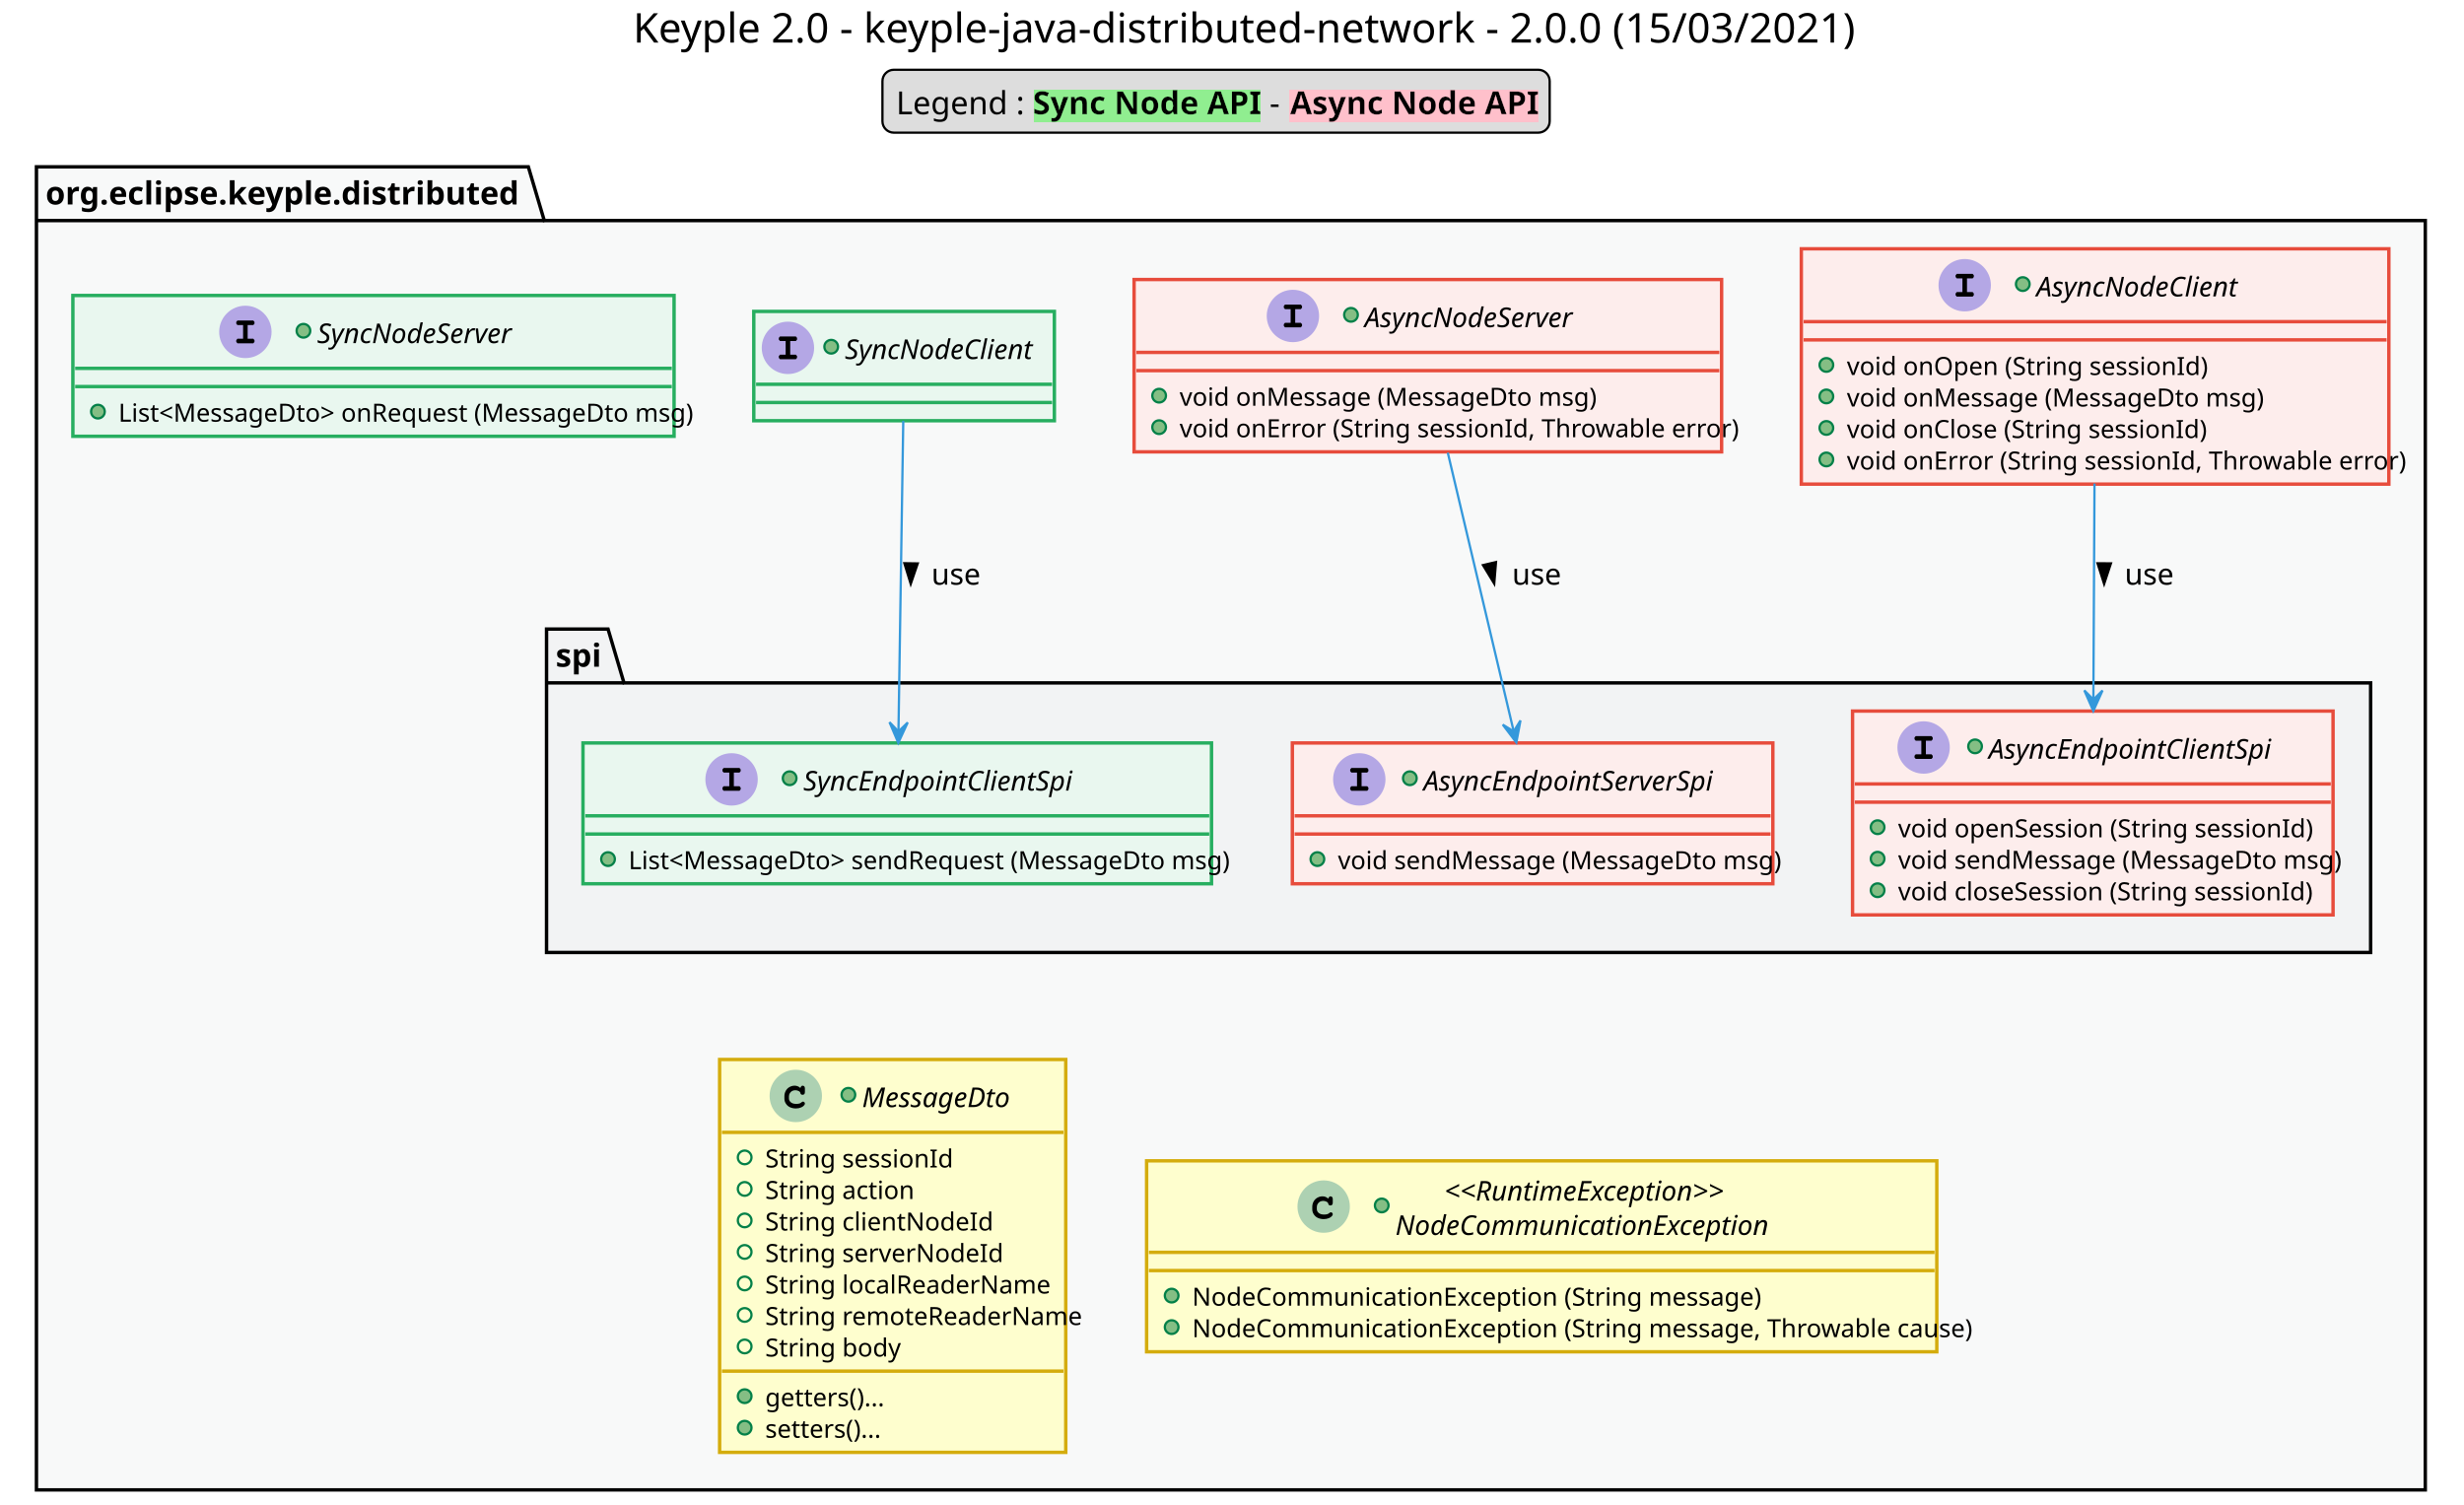
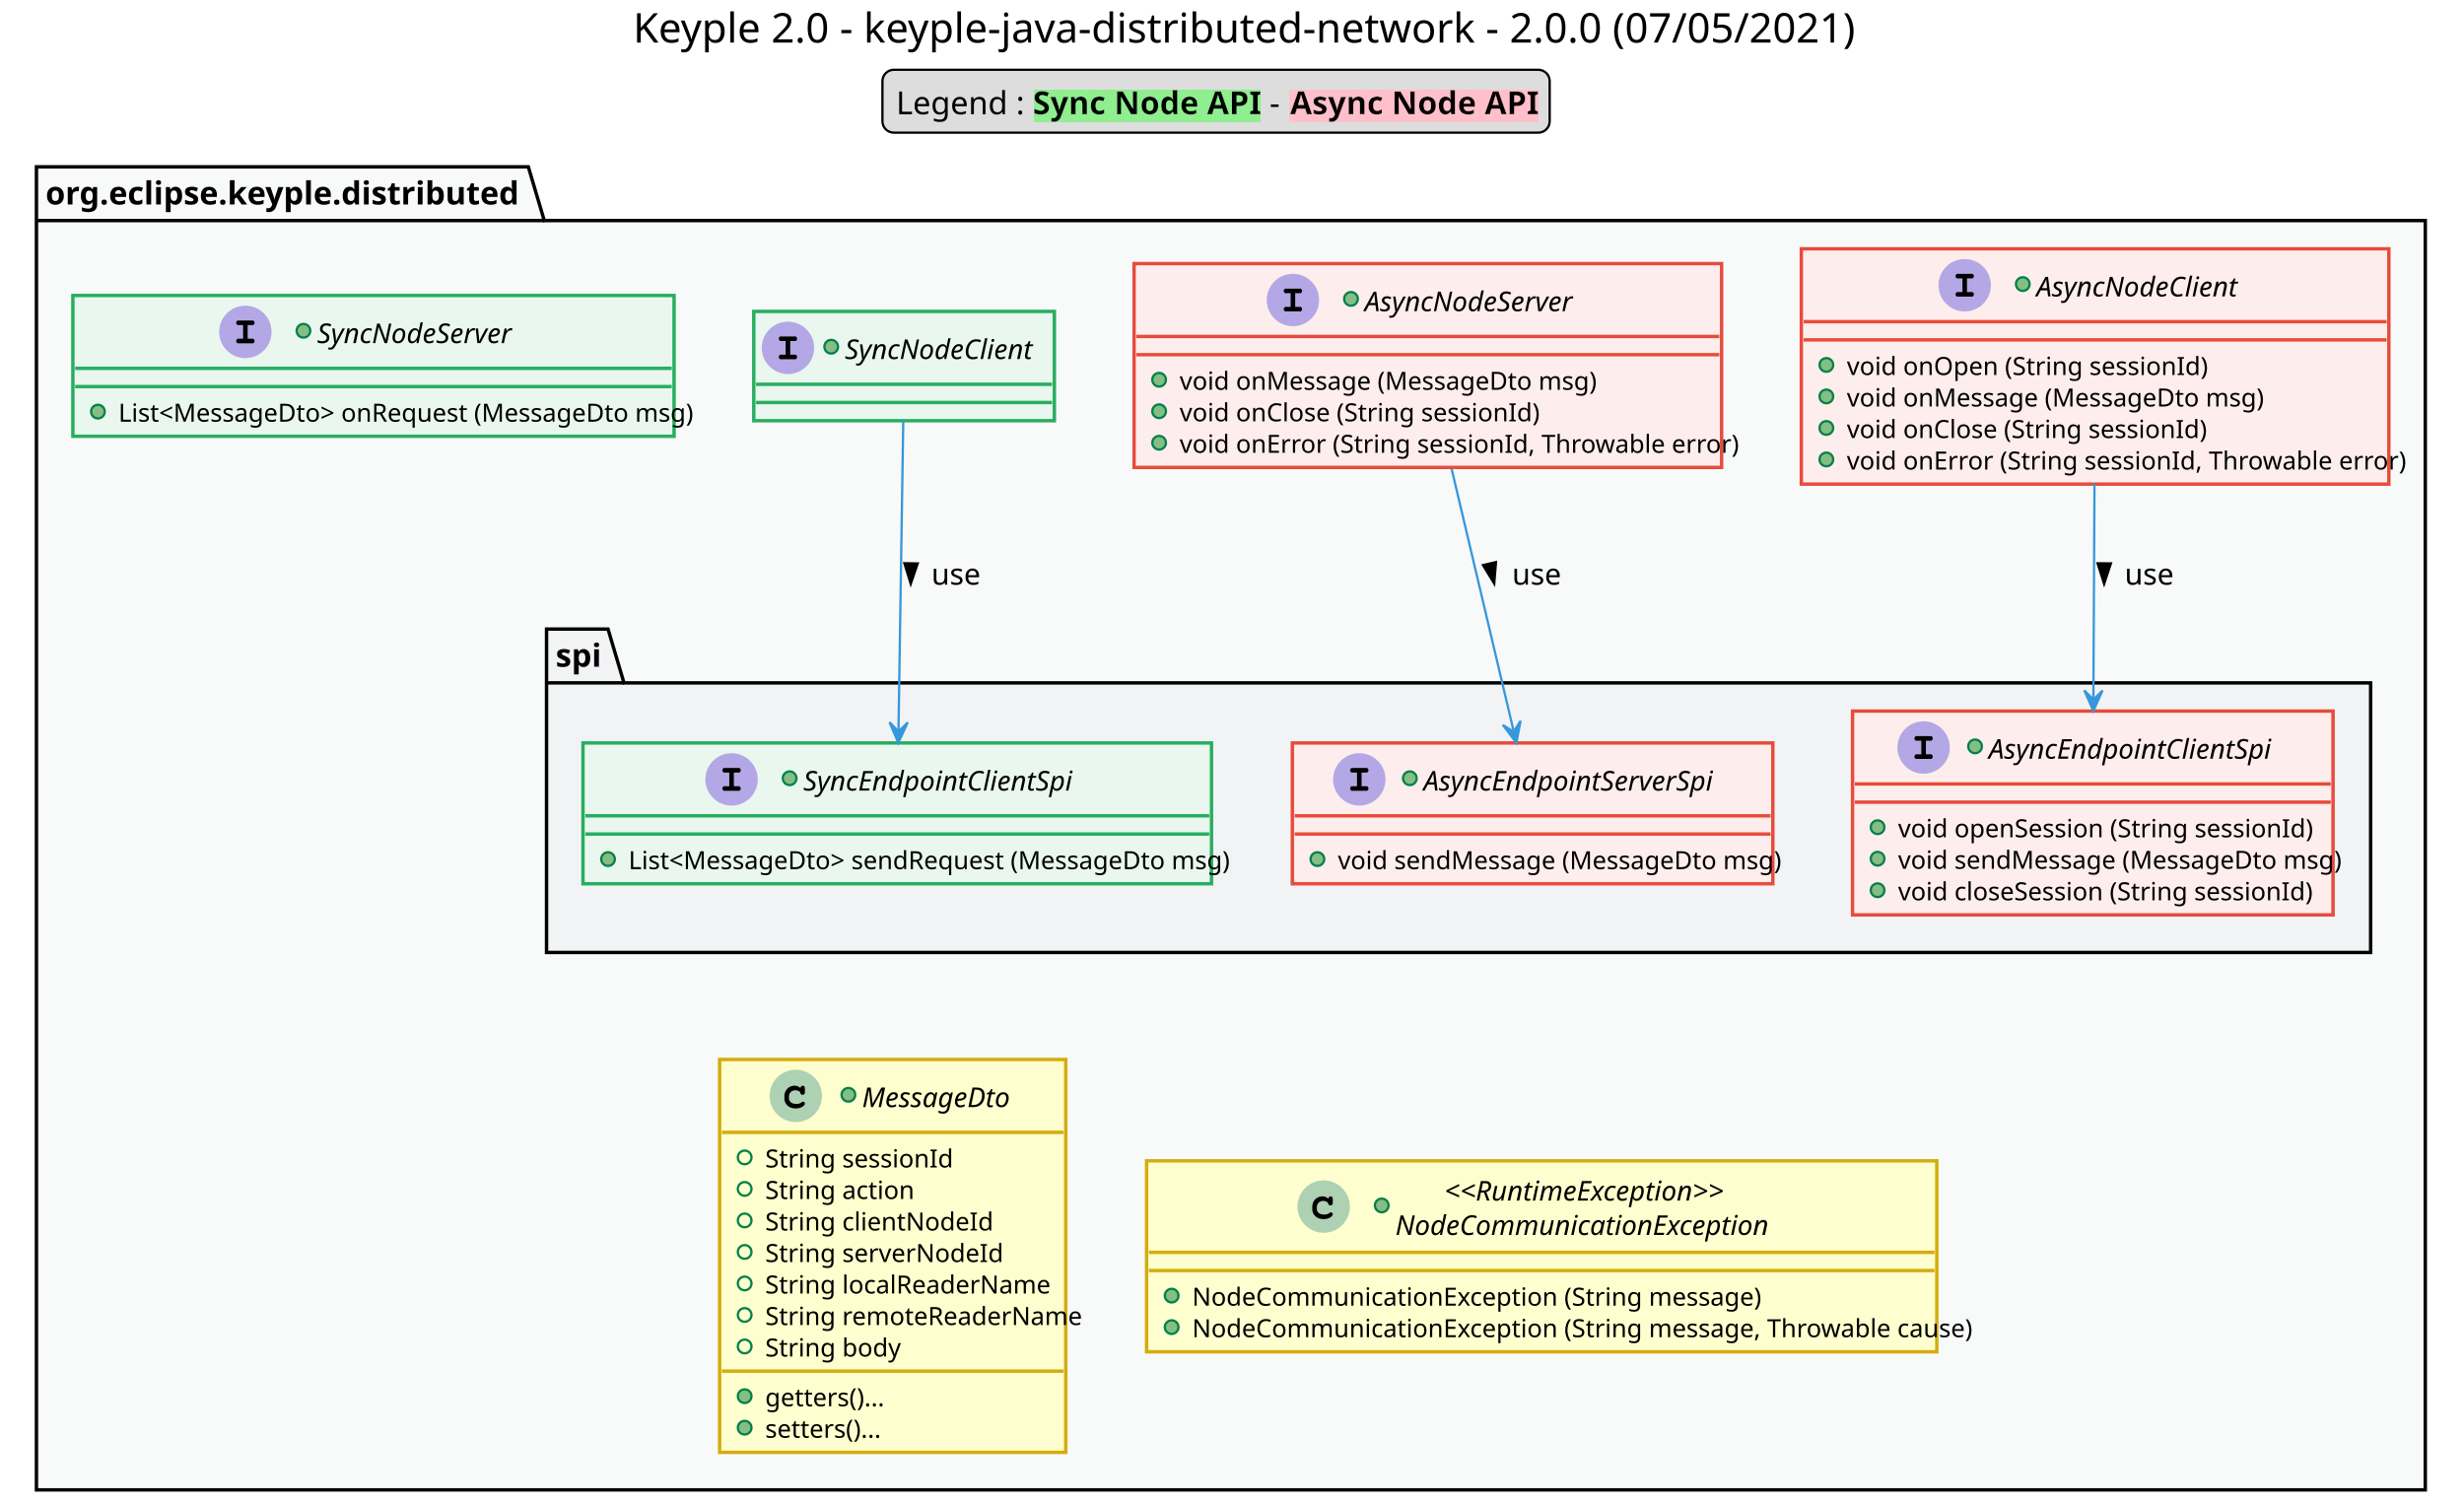
<svg xmlns="http://www.w3.org/2000/svg" contentScriptType="application/ecmascript" contentStyleType="text/css" height="1652.5px" preserveAspectRatio="none" style="width:2705px;height:1652px;" version="1.1" viewBox="0 0 2705 1652" width="2705px" zoomAndPan="magnify">
  <defs>
-     <filter height="1" id="b1jmz16udc04890" width="1" x="0" y="0">
+     <filter height="1" id="bpzt3uschevyc0" width="1" x="0" y="0">
      <feFlood flood-color="#90EE90" result="flood" />
      <feComposite in="SourceGraphic" in2="flood" operator="over" />
    </filter>
-     <filter height="1" id="b1jmz16udc04891" width="1" x="0" y="0">
+     <filter height="1" id="bpzt3uschevyc1" width="1" x="0" y="0">
      <feFlood flood-color="#FFC0CB" result="flood" />
      <feComposite in="SourceGraphic" in2="flood" operator="over" />
    </filter>
  </defs>
  <g>
-     <text fill="#000000" font-family="sans-serif" font-size="45" lengthAdjust="spacing" textLength="1282.5" x="695" y="46.714">Keyple 2.0 - keyple-java-distributed-network - 2.0.0 (15/03/2021)</text>
+     <text fill="#000000" font-family="sans-serif" font-size="45" lengthAdjust="spacing" textLength="1282.5" x="695" y="46.714">Keyple 2.0 - keyple-java-distributed-network - 2.0.0 (07/05/2021)</text>
    <rect fill="#DDDDDD" height="69.023" rx="12.5" ry="12.5" style="stroke:#000000;stroke-width:2.5;" width="732.5" x="968.75" y="76.602" />
    <text fill="#000000" font-family="sans-serif" font-size="35" lengthAdjust="spacing" textLength="140" x="983.75" y="125.435">Legend :</text>
-     <text fill="#000000" filter="url(#b1jmz16udc04890)" font-family="sans-serif" font-size="35" font-weight="bold" lengthAdjust="spacing" textLength="250" x="1133.75" y="125.435">Sync Node API</text>
+     <text fill="#000000" filter="url(#bpzt3uschevyc0)" font-family="sans-serif" font-size="35" font-weight="bold" lengthAdjust="spacing" textLength="250" x="1133.75" y="125.435">Sync Node API</text>
    <text fill="#000000" font-family="sans-serif" font-size="35" lengthAdjust="spacing" textLength="12.5" x="1393.75" y="125.435">-</text>
-     <text fill="#000000" filter="url(#b1jmz16udc04891)" font-family="sans-serif" font-size="35" font-weight="bold" lengthAdjust="spacing" textLength="270" x="1416.25" y="125.435">Async Node API</text>
+     <text fill="#000000" filter="url(#bpzt3uschevyc1)" font-family="sans-serif" font-size="35" font-weight="bold" lengthAdjust="spacing" textLength="270" x="1416.25" y="125.435">Async Node API</text>
    <polygon fill="#F8F9F9" points="40,183.125,580,183.125,597.5,242.148,2662.5,242.148,2662.5,1635.625,40,1635.625,40,183.125" style="stroke:#000000;stroke-width:3.75;" />
    <line style="stroke:#000000;stroke-width:3.75;" x1="40" x2="597.5" y1="242.148" y2="242.148" />
    <text fill="#000000" font-family="sans-serif" font-size="35" font-weight="bold" lengthAdjust="spacing" textLength="525" x="50" y="224.458">org.eclipse.keyple.distributed</text>
    <polygon fill="#F2F3F4" points="600,690.625,667.5,690.625,685,749.648,2602.5,749.648,2602.5,1045.625,600,1045.625,600,690.625" style="stroke:#000000;stroke-width:3.75;" />
    <line style="stroke:#000000;stroke-width:3.75;" x1="600" x2="685" y1="749.648" y2="749.648" />
    <text fill="#000000" font-family="sans-serif" font-size="35" font-weight="bold" lengthAdjust="spacing" textLength="52.5" x="610" y="731.958">spi</text>
    <rect codeLine="53" fill="#FDEDEC" height="258.359" id="AsyncNodeClient" style="stroke:#E74C3C;stroke-width:3.75;" width="645" x="1977.5" y="273.125" />
    <ellipse cx="2156.875" cy="313.125" fill="#B4A7E5" rx="27.5" ry="27.5" style="stroke:#B4A7E5;stroke-width:2.5;" />
    <path d="M2159.375,305.625 L2159.375,320.625 L2164.375,320.625 L2165.586,320.625 L2166.875,322.188 L2166.875,323.125 L2166.875,324.062 L2165.586,325.625 L2164.375,325.625 L2149.375,325.625 L2148.164,325.625 L2146.875,324.062 L2146.875,323.125 L2146.875,322.188 L2148.164,320.625 L2149.375,320.625 L2154.375,320.625 L2154.375,305.625 L2149.375,305.625 L2148.164,305.625 L2146.875,304.062 L2146.875,303.125 L2146.875,302.188 L2148.164,300.625 L2149.375,300.625 L2164.375,300.625 L2165.586,300.625 L2166.875,302.188 L2166.875,303.125 L2166.875,304.062 L2165.586,305.625 L2164.375,305.625 L2159.375,305.625 Z " fill="#000000" />
    <ellipse cx="2220.625" cy="311.875" fill="#84BE84" rx="7.5" ry="7.5" style="stroke:#038048;stroke-width:2.5;" />
    <text fill="#000000" font-family="sans-serif" font-size="30" font-style="italic" lengthAdjust="spacing" textLength="237.5" x="2235.625" y="325.4">AsyncNodeClient</text>
    <line style="stroke:#E74C3C;stroke-width:3.75;" x1="1980" x2="2620" y1="353.125" y2="353.125" />
    <line style="stroke:#E74C3C;stroke-width:3.75;" x1="1980" x2="2620" y1="373.125" y2="373.125" />
    <ellipse cx="2005" cy="400.625" fill="#84BE84" rx="7.5" ry="7.5" style="stroke:#038048;stroke-width:2.5;" />
    <text fill="#000000" font-family="sans-serif" font-size="27.5" lengthAdjust="spacing" textLength="372.5" x="2027.5" y="411.672">void onOpen (String sessionId)</text>
    <ellipse cx="2005" cy="435.215" fill="#84BE84" rx="7.5" ry="7.5" style="stroke:#038048;stroke-width:2.5;" />
    <text fill="#000000" font-family="sans-serif" font-size="27.5" lengthAdjust="spacing" textLength="432.5" x="2027.5" y="446.262">void onMessage (MessageDto msg)</text>
    <ellipse cx="2005" cy="469.805" fill="#84BE84" rx="7.5" ry="7.5" style="stroke:#038048;stroke-width:2.5;" />
    <text fill="#000000" font-family="sans-serif" font-size="27.5" lengthAdjust="spacing" textLength="375" x="2027.5" y="480.852">void onClose (String sessionId)</text>
    <ellipse cx="2005" cy="504.394" fill="#84BE84" rx="7.5" ry="7.5" style="stroke:#038048;stroke-width:2.5;" />
    <text fill="#000000" font-family="sans-serif" font-size="27.5" lengthAdjust="spacing" textLength="580" x="2027.5" y="515.442">void onError (String sessionId, Throwable error)</text>
-     <rect codeLine="59" fill="#FDEDEC" height="189.18" id="AsyncNodeServer" style="stroke:#E74C3C;stroke-width:3.75;" width="645" x="1245" y="306.875" />
-     <ellipse cx="1419.375" cy="346.875" fill="#B4A7E5" rx="27.5" ry="27.5" style="stroke:#B4A7E5;stroke-width:2.5;" />
-     <path d="M1421.875,339.375 L1421.875,354.375 L1426.875,354.375 L1428.086,354.375 L1429.375,355.938 L1429.375,356.875 L1429.375,357.812 L1428.086,359.375 L1426.875,359.375 L1411.875,359.375 L1410.664,359.375 L1409.375,357.812 L1409.375,356.875 L1409.375,355.938 L1410.664,354.375 L1411.875,354.375 L1416.875,354.375 L1416.875,339.375 L1411.875,339.375 L1410.664,339.375 L1409.375,337.812 L1409.375,336.875 L1409.375,335.938 L1410.664,334.375 L1411.875,334.375 L1426.875,334.375 L1428.086,334.375 L1429.375,335.938 L1429.375,336.875 L1429.375,337.812 L1428.086,339.375 L1426.875,339.375 L1421.875,339.375 Z " fill="#000000" />
-     <ellipse cx="1483.125" cy="345.625" fill="#84BE84" rx="7.5" ry="7.5" style="stroke:#038048;stroke-width:2.5;" />
-     <text fill="#000000" font-family="sans-serif" font-size="30" font-style="italic" lengthAdjust="spacing" textLength="247.5" x="1498.125" y="359.15">AsyncNodeServer</text>
-     <line style="stroke:#E74C3C;stroke-width:3.75;" x1="1247.5" x2="1887.5" y1="386.875" y2="386.875" />
-     <line style="stroke:#E74C3C;stroke-width:3.75;" x1="1247.5" x2="1887.5" y1="406.875" y2="406.875" />
-     <ellipse cx="1272.5" cy="434.375" fill="#84BE84" rx="7.5" ry="7.5" style="stroke:#038048;stroke-width:2.5;" />
-     <text fill="#000000" font-family="sans-serif" font-size="27.5" lengthAdjust="spacing" textLength="432.5" x="1295" y="445.422">void onMessage (MessageDto msg)</text>
-     <ellipse cx="1272.5" cy="468.965" fill="#84BE84" rx="7.5" ry="7.5" style="stroke:#038048;stroke-width:2.5;" />
-     <text fill="#000000" font-family="sans-serif" font-size="27.5" lengthAdjust="spacing" textLength="580" x="1295" y="480.012">void onError (String sessionId, Throwable error)</text>
-     <rect codeLine="63" fill="#E9F7EF" height="120" id="SyncNodeClient" style="stroke:#27AE60;stroke-width:3.75;" width="330" x="827.5" y="341.875" />
+     <rect codeLine="59" fill="#FDEDEC" height="223.769" id="AsyncNodeServer" style="stroke:#E74C3C;stroke-width:3.75;" width="645" x="1245" y="289.375" />
+     <ellipse cx="1419.375" cy="329.375" fill="#B4A7E5" rx="27.5" ry="27.5" style="stroke:#B4A7E5;stroke-width:2.5;" />
+     <path d="M1421.875,321.875 L1421.875,336.875 L1426.875,336.875 L1428.086,336.875 L1429.375,338.438 L1429.375,339.375 L1429.375,340.312 L1428.086,341.875 L1426.875,341.875 L1411.875,341.875 L1410.664,341.875 L1409.375,340.312 L1409.375,339.375 L1409.375,338.438 L1410.664,336.875 L1411.875,336.875 L1416.875,336.875 L1416.875,321.875 L1411.875,321.875 L1410.664,321.875 L1409.375,320.312 L1409.375,319.375 L1409.375,318.438 L1410.664,316.875 L1411.875,316.875 L1426.875,316.875 L1428.086,316.875 L1429.375,318.438 L1429.375,319.375 L1429.375,320.312 L1428.086,321.875 L1426.875,321.875 L1421.875,321.875 Z " fill="#000000" />
+     <ellipse cx="1483.125" cy="328.125" fill="#84BE84" rx="7.5" ry="7.5" style="stroke:#038048;stroke-width:2.5;" />
+     <text fill="#000000" font-family="sans-serif" font-size="30" font-style="italic" lengthAdjust="spacing" textLength="247.5" x="1498.125" y="341.65">AsyncNodeServer</text>
+     <line style="stroke:#E74C3C;stroke-width:3.75;" x1="1247.5" x2="1887.5" y1="369.375" y2="369.375" />
+     <line style="stroke:#E74C3C;stroke-width:3.75;" x1="1247.5" x2="1887.5" y1="389.375" y2="389.375" />
+     <ellipse cx="1272.5" cy="416.875" fill="#84BE84" rx="7.5" ry="7.5" style="stroke:#038048;stroke-width:2.5;" />
+     <text fill="#000000" font-family="sans-serif" font-size="27.5" lengthAdjust="spacing" textLength="432.5" x="1295" y="427.922">void onMessage (MessageDto msg)</text>
+     <ellipse cx="1272.5" cy="451.465" fill="#84BE84" rx="7.5" ry="7.5" style="stroke:#038048;stroke-width:2.5;" />
+     <text fill="#000000" font-family="sans-serif" font-size="27.5" lengthAdjust="spacing" textLength="375" x="1295" y="462.512">void onClose (String sessionId)</text>
+     <ellipse cx="1272.5" cy="486.055" fill="#84BE84" rx="7.5" ry="7.5" style="stroke:#038048;stroke-width:2.5;" />
+     <text fill="#000000" font-family="sans-serif" font-size="27.5" lengthAdjust="spacing" textLength="580" x="1295" y="497.102">void onError (String sessionId, Throwable error)</text>
+     <rect codeLine="64" fill="#E9F7EF" height="120" id="SyncNodeClient" style="stroke:#27AE60;stroke-width:3.75;" width="330" x="827.5" y="341.875" />
    <ellipse cx="865" cy="381.875" fill="#B4A7E5" rx="27.5" ry="27.5" style="stroke:#B4A7E5;stroke-width:2.5;" />
    <path d="M867.5,374.375 L867.5,389.375 L872.5,389.375 L873.711,389.375 L875,390.938 L875,391.875 L875,392.812 L873.711,394.375 L872.5,394.375 L857.5,394.375 L856.289,394.375 L855,392.812 L855,391.875 L855,390.938 L856.289,389.375 L857.5,389.375 L862.5,389.375 L862.5,374.375 L857.5,374.375 L856.289,374.375 L855,372.812 L855,371.875 L855,370.938 L856.289,369.375 L857.5,369.375 L872.5,369.375 L873.711,369.375 L875,370.938 L875,371.875 L875,372.812 L873.711,374.375 L872.5,374.375 L867.5,374.375 Z " fill="#000000" />
    <ellipse cx="912.5" cy="380.625" fill="#84BE84" rx="7.5" ry="7.5" style="stroke:#038048;stroke-width:2.5;" />
    <text fill="#000000" font-family="sans-serif" font-size="30" font-style="italic" lengthAdjust="spacing" textLength="222.5" x="927.5" y="394.15">SyncNodeClient</text>
    <line style="stroke:#27AE60;stroke-width:3.75;" x1="830" x2="1155" y1="421.875" y2="421.875" />
    <line style="stroke:#27AE60;stroke-width:3.75;" x1="830" x2="1155" y1="441.875" y2="441.875" />
-     <rect codeLine="65" fill="#E9F7EF" height="154.59" id="SyncNodeServer" style="stroke:#27AE60;stroke-width:3.75;" width="660" x="80" y="324.375" />
+     <rect codeLine="66" fill="#E9F7EF" height="154.59" id="SyncNodeServer" style="stroke:#27AE60;stroke-width:3.75;" width="660" x="80" y="324.375" />
    <ellipse cx="269.375" cy="364.375" fill="#B4A7E5" rx="27.5" ry="27.5" style="stroke:#B4A7E5;stroke-width:2.5;" />
    <path d="M271.875,356.875 L271.875,371.875 L276.875,371.875 L278.086,371.875 L279.375,373.438 L279.375,374.375 L279.375,375.312 L278.086,376.875 L276.875,376.875 L261.875,376.875 L260.664,376.875 L259.375,375.312 L259.375,374.375 L259.375,373.438 L260.664,371.875 L261.875,371.875 L266.875,371.875 L266.875,356.875 L261.875,356.875 L260.664,356.875 L259.375,355.312 L259.375,354.375 L259.375,353.438 L260.664,351.875 L261.875,351.875 L276.875,351.875 L278.086,351.875 L279.375,353.438 L279.375,354.375 L279.375,355.312 L278.086,356.875 L276.875,356.875 L271.875,356.875 Z " fill="#000000" />
    <ellipse cx="333.125" cy="363.125" fill="#84BE84" rx="7.5" ry="7.5" style="stroke:#038048;stroke-width:2.5;" />
    <text fill="#000000" font-family="sans-serif" font-size="30" font-style="italic" lengthAdjust="spacing" textLength="232.5" x="348.125" y="376.65">SyncNodeServer</text>
    <line style="stroke:#27AE60;stroke-width:3.75;" x1="82.5" x2="737.5" y1="404.375" y2="404.375" />
    <line style="stroke:#27AE60;stroke-width:3.75;" x1="82.5" x2="737.5" y1="424.375" y2="424.375" />
    <ellipse cx="107.5" cy="451.875" fill="#84BE84" rx="7.5" ry="7.5" style="stroke:#038048;stroke-width:2.5;" />
    <text fill="#000000" font-family="sans-serif" font-size="27.5" lengthAdjust="spacing" textLength="595" x="130" y="462.922">List&lt;MessageDto&gt; onRequest (MessageDto msg)</text>
-     <rect codeLine="83" fill="#FEFECE" height="431.309" id="MessageDto" style="stroke:#D4AC0D;stroke-width:3.75;" width="380" x="790" y="1163.125" />
+     <rect codeLine="84" fill="#FEFECE" height="431.309" id="MessageDto" style="stroke:#D4AC0D;stroke-width:3.75;" width="380" x="790" y="1163.125" />
    <ellipse cx="873.625" cy="1203.125" fill="#ADD1B2" rx="27.5" ry="27.5" style="stroke:#ADD1B2;stroke-width:2.5;" />
    <path d="M878.625,1194.375 Q879.133,1193.125 879.719,1192.5 Q880.305,1191.875 880.969,1191.875 Q882.141,1191.875 882.883,1192.578 Q883.625,1193.281 883.625,1194.922 L883.625,1198.828 Q883.625,1200.469 882.922,1201.172 Q882.219,1201.875 881.125,1201.875 Q880.148,1201.875 879.523,1201.445 Q878.898,1201.016 878.625,1199.883 Q878.508,1199.102 878.078,1198.672 Q877.297,1197.852 875.891,1197.383 Q874.484,1196.875 873.078,1196.875 Q871.32,1196.875 869.836,1197.578 Q868.391,1198.281 867.258,1199.844 Q866.125,1201.406 866.125,1203.555 L866.125,1205.859 Q866.125,1208.438 868.234,1210.156 Q870.344,1211.875 874.094,1211.875 Q876.32,1211.875 877.883,1211.367 Q878.781,1211.094 879.797,1210.195 Q880.461,1209.688 880.812,1209.531 Q881.164,1209.375 881.594,1209.375 Q882.414,1209.375 883,1210.039 Q883.625,1210.664 883.625,1211.562 Q883.625,1212.422 882.766,1213.438 Q881.516,1214.922 879.523,1215.742 Q876.906,1216.875 873.703,1216.875 Q869.953,1216.875 866.945,1215.391 Q864.523,1214.219 862.805,1211.68 Q861.125,1209.141 861.125,1206.133 L861.125,1203.398 Q861.125,1200.273 862.609,1197.539 Q864.133,1194.805 866.75,1193.359 Q869.406,1191.875 872.375,1191.875 Q874.172,1191.875 875.734,1192.5 Q877.297,1193.125 878.625,1194.375 Z " fill="#000000" />
    <ellipse cx="931.375" cy="1201.875" fill="#84BE84" rx="7.5" ry="7.5" style="stroke:#038048;stroke-width:2.5;" />
    <text fill="#000000" font-family="sans-serif" font-size="30" font-style="italic" lengthAdjust="spacing" textLength="170" x="946.375" y="1215.4">MessageDto</text>
    <line style="stroke:#D4AC0D;stroke-width:3.75;" x1="792.5" x2="1167.5" y1="1243.125" y2="1243.125" />
-     <ellipse cx="817.5" cy="1270.625" fill="none" rx="7.5" ry="7.5" style="stroke:#038048;stroke-width:2.5;" />
+     <ellipse cx="817.5" cy="1270.625" rx="7.5" ry="7.5" style="stroke:#038048;stroke-width:2.5;fill:none;" />
    <text fill="#000000" font-family="sans-serif" font-size="27.5" lengthAdjust="spacing" textLength="192.5" x="840" y="1281.672">String sessionId</text>
-     <ellipse cx="817.5" cy="1305.215" fill="none" rx="7.5" ry="7.5" style="stroke:#038048;stroke-width:2.5;" />
+     <ellipse cx="817.5" cy="1305.215" rx="7.5" ry="7.5" style="stroke:#038048;stroke-width:2.5;fill:none;" />
    <text fill="#000000" font-family="sans-serif" font-size="27.5" lengthAdjust="spacing" textLength="150" x="840" y="1316.262">String action</text>
-     <ellipse cx="817.5" cy="1339.805" fill="none" rx="7.5" ry="7.5" style="stroke:#038048;stroke-width:2.5;" />
+     <ellipse cx="817.5" cy="1339.805" rx="7.5" ry="7.5" style="stroke:#038048;stroke-width:2.5;fill:none;" />
    <text fill="#000000" font-family="sans-serif" font-size="27.5" lengthAdjust="spacing" textLength="222.5" x="840" y="1350.852">String clientNodeId</text>
-     <ellipse cx="817.5" cy="1374.395" fill="none" rx="7.5" ry="7.5" style="stroke:#038048;stroke-width:2.5;" />
+     <ellipse cx="817.5" cy="1374.395" rx="7.5" ry="7.5" style="stroke:#038048;stroke-width:2.5;fill:none;" />
    <text fill="#000000" font-family="sans-serif" font-size="27.5" lengthAdjust="spacing" textLength="240" x="840" y="1385.442">String serverNodeId</text>
-     <ellipse cx="817.5" cy="1408.984" fill="none" rx="7.5" ry="7.5" style="stroke:#038048;stroke-width:2.5;" />
+     <ellipse cx="817.5" cy="1408.984" rx="7.5" ry="7.5" style="stroke:#038048;stroke-width:2.5;fill:none;" />
    <text fill="#000000" font-family="sans-serif" font-size="27.5" lengthAdjust="spacing" textLength="287.5" x="840" y="1420.032">String localReaderName</text>
-     <ellipse cx="817.5" cy="1443.574" fill="none" rx="7.5" ry="7.5" style="stroke:#038048;stroke-width:2.5;" />
+     <ellipse cx="817.5" cy="1443.574" rx="7.5" ry="7.5" style="stroke:#038048;stroke-width:2.5;fill:none;" />
    <text fill="#000000" font-family="sans-serif" font-size="27.5" lengthAdjust="spacing" textLength="315" x="840" y="1454.622">String remoteReaderName</text>
-     <ellipse cx="817.5" cy="1478.164" fill="none" rx="7.5" ry="7.5" style="stroke:#038048;stroke-width:2.5;" />
+     <ellipse cx="817.5" cy="1478.164" rx="7.5" ry="7.5" style="stroke:#038048;stroke-width:2.5;fill:none;" />
    <text fill="#000000" font-family="sans-serif" font-size="27.5" lengthAdjust="spacing" textLength="137.5" x="840" y="1489.211">String body</text>
    <line style="stroke:#D4AC0D;stroke-width:3.75;" x1="792.5" x2="1167.5" y1="1505.254" y2="1505.254" />
    <ellipse cx="817.5" cy="1532.754" fill="#84BE84" rx="7.5" ry="7.5" style="stroke:#038048;stroke-width:2.5;" />
    <text fill="#000000" font-family="sans-serif" font-size="27.5" lengthAdjust="spacing" textLength="127.5" x="840" y="1543.801">getters()...</text>
    <ellipse cx="817.5" cy="1567.344" fill="#84BE84" rx="7.5" ry="7.5" style="stroke:#038048;stroke-width:2.5;" />
    <text fill="#000000" font-family="sans-serif" font-size="27.5" lengthAdjust="spacing" textLength="127.5" x="840" y="1578.391">setters()...</text>
-     <rect codeLine="95" fill="#FEFECE" height="209.648" id="NodeCommunicationException" style="stroke:#D4AC0D;stroke-width:3.75;" width="867.5" x="1258.75" y="1274.375" />
+     <rect codeLine="96" fill="#FEFECE" height="209.648" id="NodeCommunicationException" style="stroke:#D4AC0D;stroke-width:3.75;" width="867.5" x="1258.75" y="1274.375" />
    <ellipse cx="1453.125" cy="1324.609" fill="#ADD1B2" rx="27.5" ry="27.5" style="stroke:#ADD1B2;stroke-width:2.5;" />
    <path d="M1458.125,1315.859 Q1458.633,1314.609 1459.219,1313.984 Q1459.805,1313.359 1460.469,1313.359 Q1461.641,1313.359 1462.383,1314.062 Q1463.125,1314.766 1463.125,1316.406 L1463.125,1320.312 Q1463.125,1321.953 1462.422,1322.656 Q1461.719,1323.359 1460.625,1323.359 Q1459.648,1323.359 1459.023,1322.93 Q1458.398,1322.5 1458.125,1321.367 Q1458.008,1320.586 1457.578,1320.156 Q1456.797,1319.336 1455.391,1318.867 Q1453.984,1318.359 1452.578,1318.359 Q1450.82,1318.359 1449.336,1319.062 Q1447.891,1319.766 1446.758,1321.328 Q1445.625,1322.891 1445.625,1325.039 L1445.625,1327.344 Q1445.625,1329.922 1447.734,1331.641 Q1449.844,1333.359 1453.594,1333.359 Q1455.82,1333.359 1457.383,1332.852 Q1458.281,1332.578 1459.297,1331.68 Q1459.961,1331.172 1460.312,1331.016 Q1460.664,1330.859 1461.094,1330.859 Q1461.914,1330.859 1462.5,1331.523 Q1463.125,1332.148 1463.125,1333.047 Q1463.125,1333.906 1462.266,1334.922 Q1461.016,1336.406 1459.023,1337.227 Q1456.406,1338.359 1453.203,1338.359 Q1449.453,1338.359 1446.445,1336.875 Q1444.023,1335.703 1442.305,1333.164 Q1440.625,1330.625 1440.625,1327.617 L1440.625,1324.883 Q1440.625,1321.758 1442.109,1319.023 Q1443.633,1316.289 1446.25,1314.844 Q1448.906,1313.359 1451.875,1313.359 Q1453.672,1313.359 1455.234,1313.984 Q1456.797,1314.609 1458.125,1315.859 Z " fill="#000000" />
    <ellipse cx="1516.875" cy="1323.359" fill="#84BE84" rx="7.5" ry="7.5" style="stroke:#038048;stroke-width:2.5;" />
    <text fill="#000000" font-family="sans-serif" font-size="30" font-style="italic" lengthAdjust="spacing" textLength="322.5" x="1585.625" y="1318.018">&lt;&lt;RuntimeException&gt;&gt;</text>
    <text fill="#000000" font-family="sans-serif" font-size="30" font-style="italic" lengthAdjust="spacing" textLength="430" x="1531.875" y="1355.752">NodeCommunicationException</text>
    <line style="stroke:#D4AC0D;stroke-width:3.75;" x1="1261.25" x2="2123.75" y1="1374.844" y2="1374.844" />
    <line style="stroke:#D4AC0D;stroke-width:3.75;" x1="1261.25" x2="2123.75" y1="1394.844" y2="1394.844" />
    <ellipse cx="1286.25" cy="1422.344" fill="#84BE84" rx="7.5" ry="7.5" style="stroke:#038048;stroke-width:2.5;" />
    <text fill="#000000" font-family="sans-serif" font-size="27.5" lengthAdjust="spacing" textLength="575" x="1308.75" y="1433.391">NodeCommunicationException (String message)</text>
    <ellipse cx="1286.25" cy="1456.934" fill="#84BE84" rx="7.5" ry="7.5" style="stroke:#038048;stroke-width:2.5;" />
    <text fill="#000000" font-family="sans-serif" font-size="27.5" lengthAdjust="spacing" textLength="802.5" x="1308.75" y="1467.981">NodeCommunicationException (String message, Throwable cause)</text>
-     <rect codeLine="70" fill="#FDEDEC" height="223.769" id="AsyncEndpointClientSpi" style="stroke:#E74C3C;stroke-width:3.75;" width="527.5" x="2033.75" y="780.625" />
+     <rect codeLine="71" fill="#FDEDEC" height="223.769" id="AsyncEndpointClientSpi" style="stroke:#E74C3C;stroke-width:3.75;" width="527.5" x="2033.75" y="780.625" />
    <ellipse cx="2111.75" cy="820.625" fill="#B4A7E5" rx="27.5" ry="27.5" style="stroke:#B4A7E5;stroke-width:2.5;" />
    <path d="M2114.25,813.125 L2114.25,828.125 L2119.25,828.125 L2120.461,828.125 L2121.75,829.688 L2121.75,830.625 L2121.75,831.562 L2120.461,833.125 L2119.25,833.125 L2104.25,833.125 L2103.039,833.125 L2101.75,831.562 L2101.75,830.625 L2101.75,829.688 L2103.039,828.125 L2104.25,828.125 L2109.25,828.125 L2109.25,813.125 L2104.25,813.125 L2103.039,813.125 L2101.75,811.562 L2101.75,810.625 L2101.75,809.688 L2103.039,808.125 L2104.25,808.125 L2119.25,808.125 L2120.461,808.125 L2121.75,809.688 L2121.75,810.625 L2121.75,811.562 L2120.461,813.125 L2119.25,813.125 L2114.25,813.125 Z " fill="#000000" />
    <ellipse cx="2168.25" cy="819.375" fill="#84BE84" rx="7.5" ry="7.5" style="stroke:#038048;stroke-width:2.5;" />
    <text fill="#000000" font-family="sans-serif" font-size="30" font-style="italic" lengthAdjust="spacing" textLength="330" x="2183.25" y="832.9">AsyncEndpointClientSpi</text>
    <line style="stroke:#E74C3C;stroke-width:3.75;" x1="2036.25" x2="2558.75" y1="860.625" y2="860.625" />
    <line style="stroke:#E74C3C;stroke-width:3.75;" x1="2036.25" x2="2558.75" y1="880.625" y2="880.625" />
    <ellipse cx="2061.25" cy="908.125" fill="#84BE84" rx="7.5" ry="7.5" style="stroke:#038048;stroke-width:2.5;" />
    <text fill="#000000" font-family="sans-serif" font-size="27.5" lengthAdjust="spacing" textLength="435" x="2083.75" y="919.172">void openSession (String sessionId)</text>
    <ellipse cx="2061.25" cy="942.715" fill="#84BE84" rx="7.5" ry="7.5" style="stroke:#038048;stroke-width:2.5;" />
    <text fill="#000000" font-family="sans-serif" font-size="27.5" lengthAdjust="spacing" textLength="462.5" x="2083.75" y="953.762">void sendMessage (MessageDto msg)</text>
    <ellipse cx="2061.25" cy="977.305" fill="#84BE84" rx="7.5" ry="7.5" style="stroke:#038048;stroke-width:2.5;" />
    <text fill="#000000" font-family="sans-serif" font-size="27.5" lengthAdjust="spacing" textLength="440" x="2083.75" y="988.352">void closeSession (String sessionId)</text>
-     <rect codeLine="75" fill="#FDEDEC" height="154.59" id="AsyncEndpointServerSpi" style="stroke:#E74C3C;stroke-width:3.75;" width="527.5" x="1418.75" y="815.625" />
+     <rect codeLine="76" fill="#FDEDEC" height="154.59" id="AsyncEndpointServerSpi" style="stroke:#E74C3C;stroke-width:3.75;" width="527.5" x="1418.75" y="815.625" />
    <ellipse cx="1492.25" cy="855.625" fill="#B4A7E5" rx="27.5" ry="27.5" style="stroke:#B4A7E5;stroke-width:2.5;" />
    <path d="M1494.75,848.125 L1494.75,863.125 L1499.75,863.125 L1500.961,863.125 L1502.25,864.688 L1502.25,865.625 L1502.25,866.562 L1500.961,868.125 L1499.75,868.125 L1484.75,868.125 L1483.539,868.125 L1482.25,866.562 L1482.25,865.625 L1482.25,864.688 L1483.539,863.125 L1484.75,863.125 L1489.75,863.125 L1489.75,848.125 L1484.75,848.125 L1483.539,848.125 L1482.25,846.562 L1482.25,845.625 L1482.25,844.688 L1483.539,843.125 L1484.75,843.125 L1499.75,843.125 L1500.961,843.125 L1502.25,844.688 L1502.25,845.625 L1502.25,846.562 L1500.961,848.125 L1499.75,848.125 L1494.75,848.125 Z " fill="#000000" />
    <ellipse cx="1547.75" cy="854.375" fill="#84BE84" rx="7.5" ry="7.5" style="stroke:#038048;stroke-width:2.5;" />
    <text fill="#000000" font-family="sans-serif" font-size="30" font-style="italic" lengthAdjust="spacing" textLength="340" x="1562.75" y="867.9">AsyncEndpointServerSpi</text>
    <line style="stroke:#E74C3C;stroke-width:3.75;" x1="1421.25" x2="1943.75" y1="895.625" y2="895.625" />
    <line style="stroke:#E74C3C;stroke-width:3.75;" x1="1421.25" x2="1943.75" y1="915.625" y2="915.625" />
    <ellipse cx="1446.25" cy="943.125" fill="#84BE84" rx="7.5" ry="7.5" style="stroke:#038048;stroke-width:2.5;" />
    <text fill="#000000" font-family="sans-serif" font-size="27.5" lengthAdjust="spacing" textLength="462.5" x="1468.75" y="954.172">void sendMessage (MessageDto msg)</text>
-     <rect codeLine="78" fill="#E9F7EF" height="154.59" id="SyncEndpointClientSpi" style="stroke:#27AE60;stroke-width:3.75;" width="690" x="640" y="815.625" />
+     <rect codeLine="79" fill="#E9F7EF" height="154.59" id="SyncEndpointClientSpi" style="stroke:#27AE60;stroke-width:3.75;" width="690" x="640" y="815.625" />
    <ellipse cx="803.125" cy="855.625" fill="#B4A7E5" rx="27.5" ry="27.5" style="stroke:#B4A7E5;stroke-width:2.5;" />
    <path d="M805.625,848.125 L805.625,863.125 L810.625,863.125 L811.836,863.125 L813.125,864.688 L813.125,865.625 L813.125,866.562 L811.836,868.125 L810.625,868.125 L795.625,868.125 L794.414,868.125 L793.125,866.562 L793.125,865.625 L793.125,864.688 L794.414,863.125 L795.625,863.125 L800.625,863.125 L800.625,848.125 L795.625,848.125 L794.414,848.125 L793.125,846.562 L793.125,845.625 L793.125,844.688 L794.414,843.125 L795.625,843.125 L810.625,843.125 L811.836,843.125 L813.125,844.688 L813.125,845.625 L813.125,846.562 L811.836,848.125 L810.625,848.125 L805.625,848.125 Z " fill="#000000" />
    <ellipse cx="866.875" cy="854.375" fill="#84BE84" rx="7.5" ry="7.5" style="stroke:#038048;stroke-width:2.5;" />
    <text fill="#000000" font-family="sans-serif" font-size="30" font-style="italic" lengthAdjust="spacing" textLength="315" x="881.875" y="867.9">SyncEndpointClientSpi</text>
    <line style="stroke:#27AE60;stroke-width:3.75;" x1="642.5" x2="1327.5" y1="895.625" y2="895.625" />
    <line style="stroke:#27AE60;stroke-width:3.75;" x1="642.5" x2="1327.5" y1="915.625" y2="915.625" />
    <ellipse cx="667.5" cy="943.125" fill="#84BE84" rx="7.5" ry="7.5" style="stroke:#038048;stroke-width:2.5;" />
    <text fill="#000000" font-family="sans-serif" font-size="27.5" lengthAdjust="spacing" textLength="625" x="690" y="954.172">List&lt;MessageDto&gt; sendRequest (MessageDto msg)</text>
-     <path codeLine="102" d="M991.61,462.062 C990.31,546.33 987.883,703.765 986.357,802.565 " fill="none" id="SyncNodeClient-to-SyncEndpointClientSpi" style="stroke:#3498DB;stroke-width:2.5;" />
+     <path codeLine="103" d="M991.61,462.062 C990.31,546.33 987.883,703.765 986.357,802.565 " fill="none" id="SyncNodeClient-to-SyncEndpointClientSpi" style="stroke:#3498DB;stroke-width:2.5;" />
    <polygon fill="#3498DB" points="986.158,815.508,996.504,793.164,986.35,803.009,976.506,792.856,986.158,815.508" style="stroke:#3498DB;stroke-width:2.5;" />
    <polygon fill="#000000" points="999.807,641.063,1007.502,618.566,992.809,618.34,999.807,641.063" style="stroke:#000000;stroke-width:2.5;" />
    <text fill="#000000" font-family="sans-serif" font-size="32.5" lengthAdjust="spacing" textLength="52.5" x="1022.5" y="641.863">use</text>
-     <path codeLine="103" d="M2299.35,530.862 C2298.975,603.71 2298.508,694.87 2298.135,767.197 " fill="none" id="AsyncNodeClient-to-AsyncEndpointClientSpi" style="stroke:#3498DB;stroke-width:2.5;" />
+     <path codeLine="104" d="M2299.35,530.862 C2298.975,603.71 2298.508,694.87 2298.135,767.197 " fill="none" id="AsyncNodeClient-to-AsyncEndpointClientSpi" style="stroke:#3498DB;stroke-width:2.5;" />
    <polygon fill="#3498DB" points="2298.068,780.475,2308.183,758.027,2298.132,767.975,2288.183,757.924,2298.068,780.475" style="stroke:#3498DB;stroke-width:2.5;" />
    <polygon fill="#000000" points="2309.936,641.064,2317.399,618.49,2302.705,618.414,2309.936,641.064" style="stroke:#000000;stroke-width:2.5;" />
    <text fill="#000000" font-family="sans-serif" font-size="32.5" lengthAdjust="spacing" textLength="52.5" x="2332.5" y="641.863">use</text>
-     <path codeLine="104" d="M1589.402,496.98 C1610.21,584.962 1641.273,716.3 1661.705,802.702 " fill="none" id="AsyncNodeServer-to-AsyncEndpointServerSpi" style="stroke:#3498DB;stroke-width:2.5;" />
-     <polygon fill="#3498DB" points="1664.64,815.112,1669.197,790.916,1661.765,802.948,1649.733,795.516,1664.64,815.112" style="stroke:#3498DB;stroke-width:2.5;" />
-     <polygon fill="#000000" points="1640.377,640.729,1642.323,617.032,1628.023,620.414,1640.377,640.729" style="stroke:#000000;stroke-width:2.5;" />
+     <path codeLine="105" d="M1593.595,514.712 C1614.227,601.952 1642.642,722.095 1661.745,802.867 " fill="none" id="AsyncNodeServer-to-AsyncEndpointServerSpi" style="stroke:#3498DB;stroke-width:2.5;" />
+     <polygon fill="#3498DB" points="1664.727,815.482,1669.277,791.284,1661.849,803.318,1649.815,795.89,1664.727,815.482" style="stroke:#3498DB;stroke-width:2.5;" />
+     <polygon fill="#000000" points="1640.377,640.729,1642.323,617.032,1628.022,620.414,1640.377,640.729" style="stroke:#000000;stroke-width:2.5;" />
    <text fill="#000000" font-family="sans-serif" font-size="32.5" lengthAdjust="spacing" textLength="52.5" x="1660" y="641.863">use</text>
  </g>
</svg>
